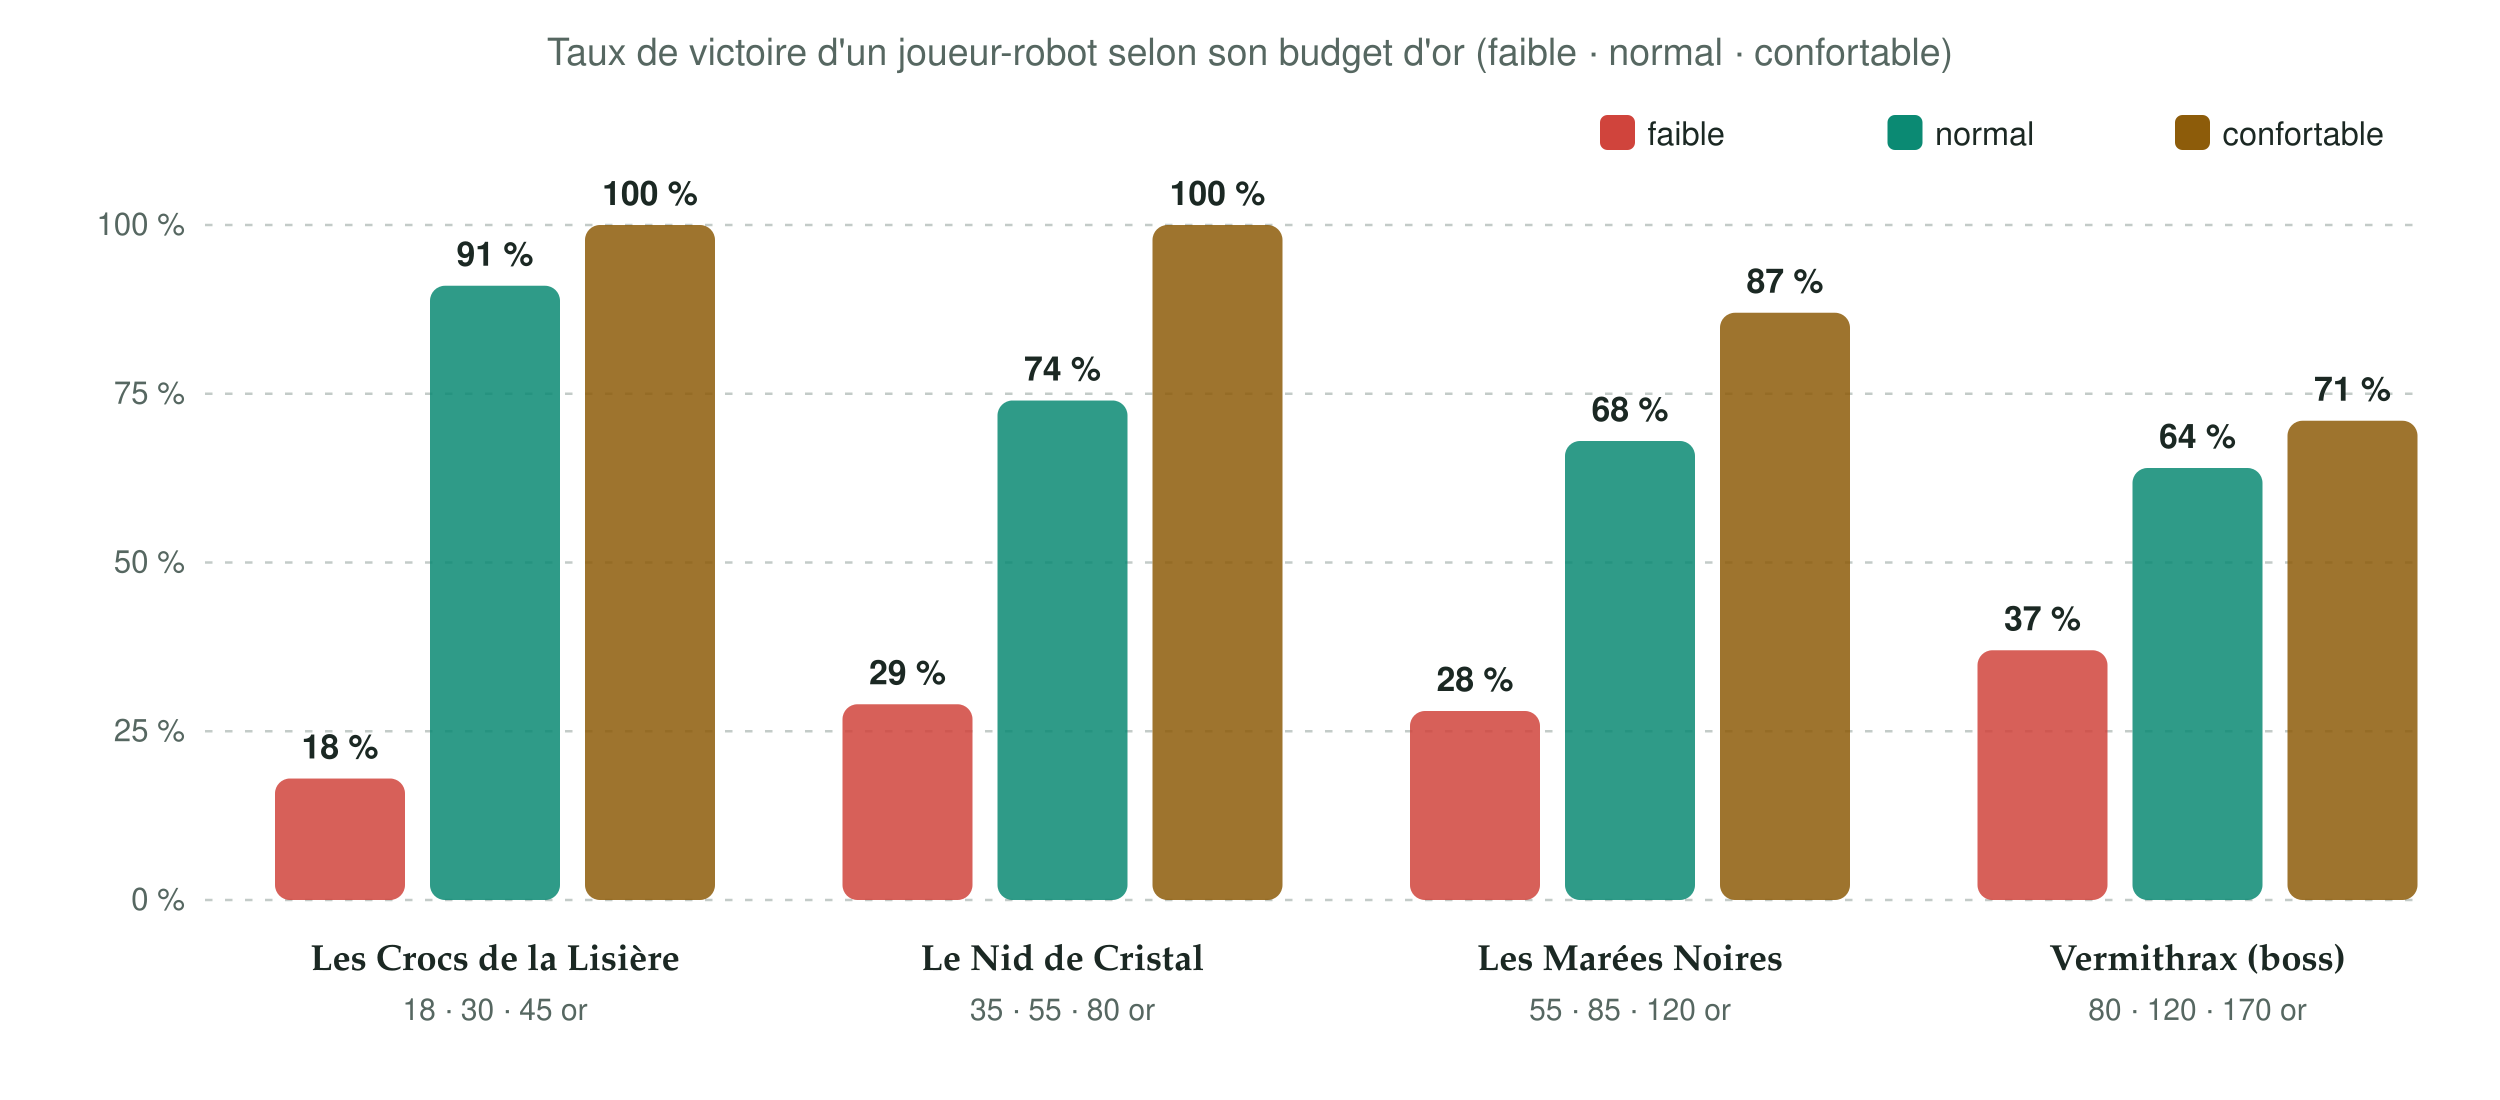
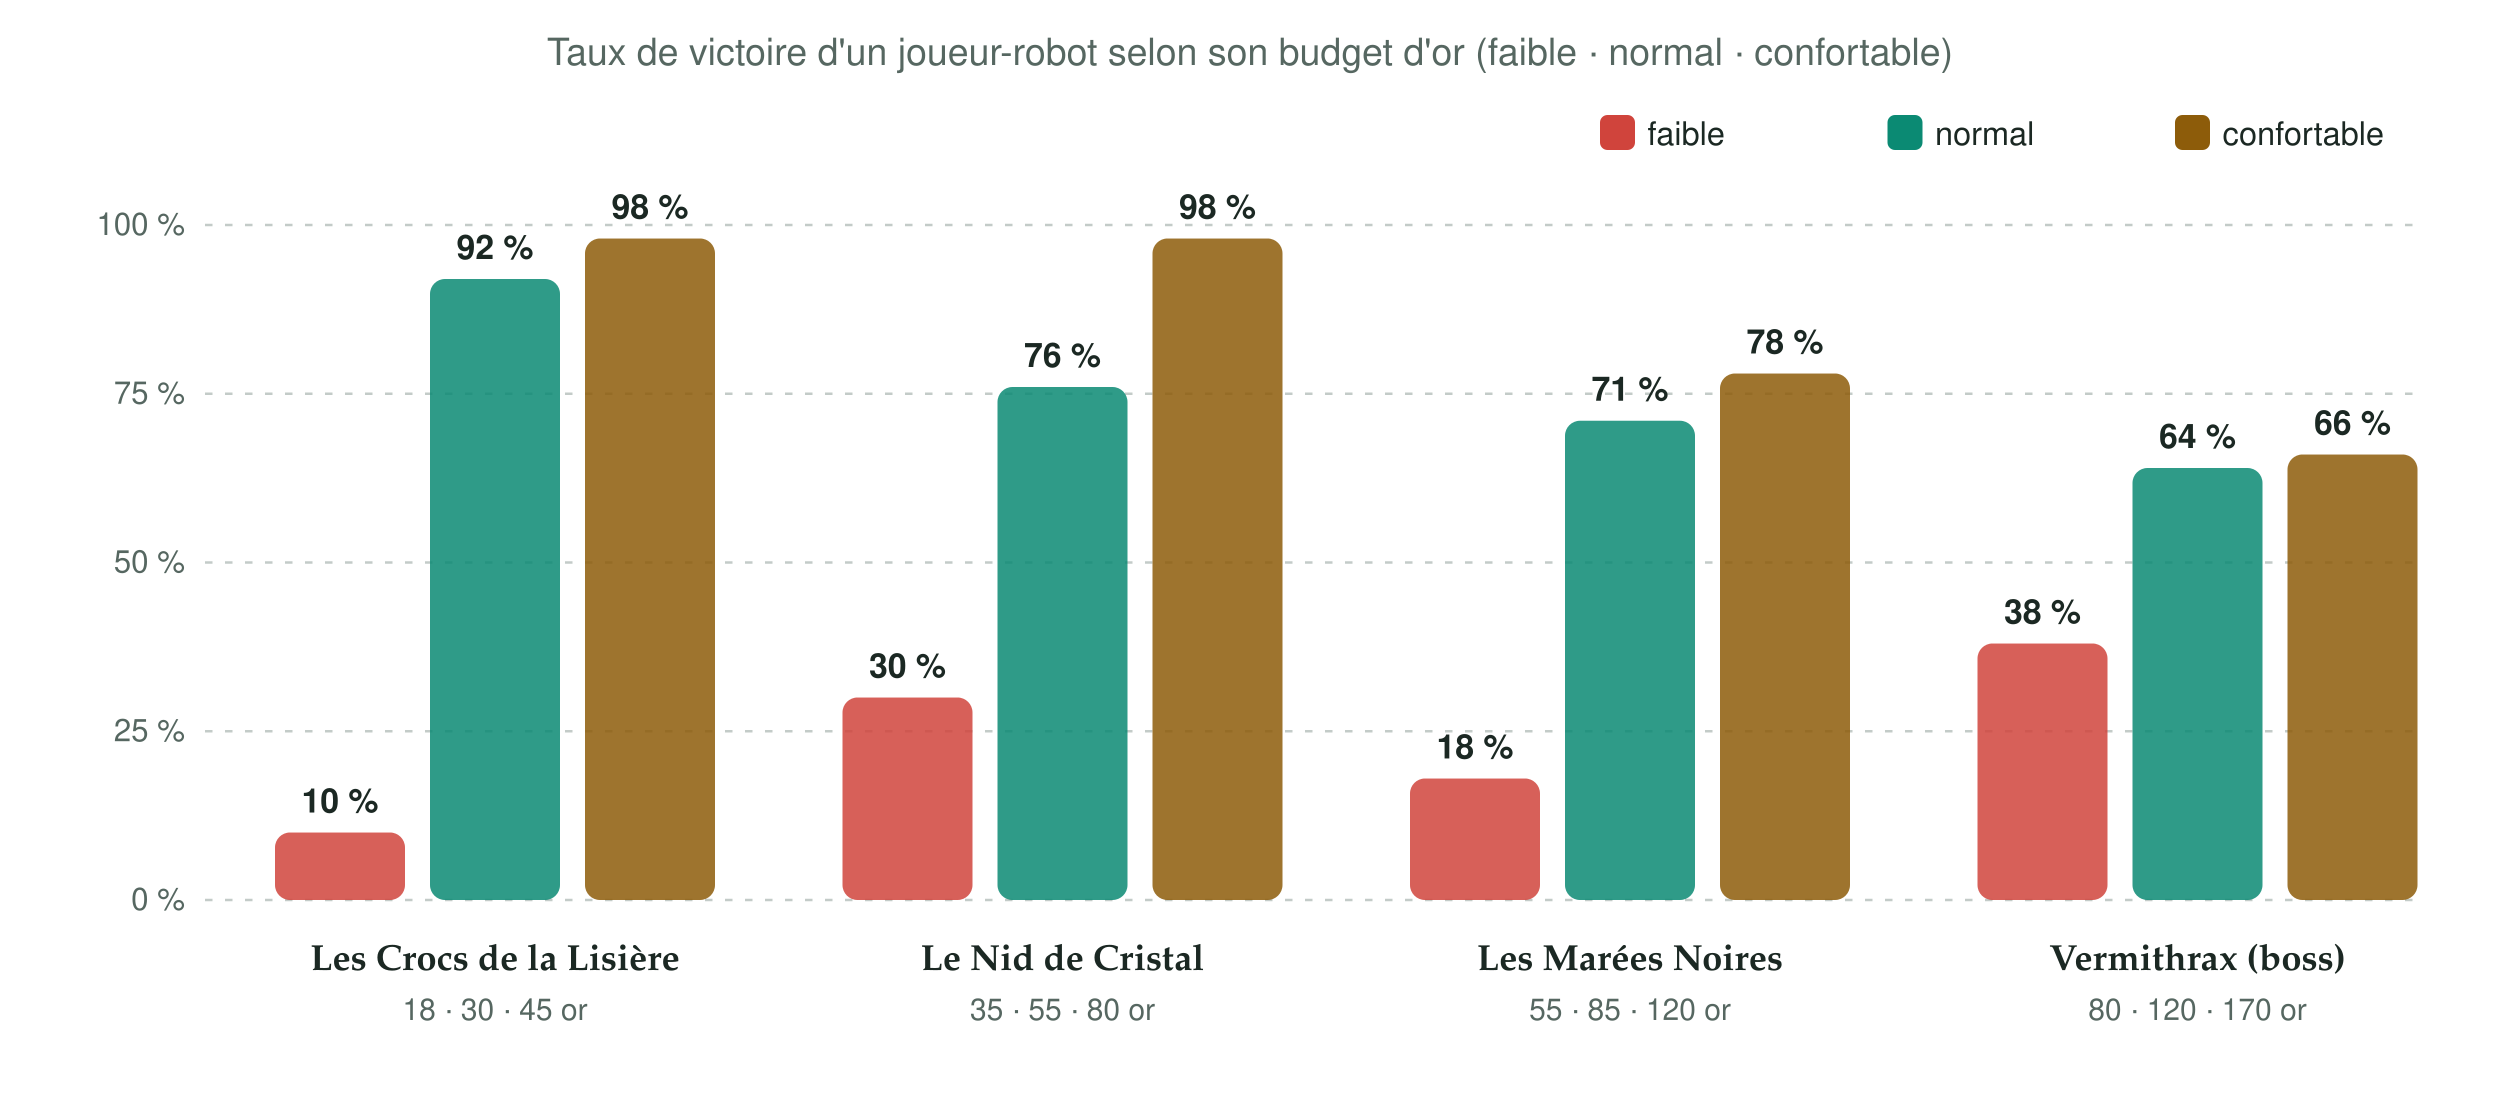
<svg xmlns="http://www.w3.org/2000/svg" viewBox="0 0 1000 440" width="1000" height="440" role="img" aria-label="Taux de victoire d'un joueur-robot selon son budget d'or (faible · normal · confortable)">
  <defs />
  <style>
text{font-family:'Cinzel','Trajan Pro','Palatino Linotype','Book Antiqua',Palatino,Georgia,serif}
.s{font-family:-apple-system,BlinkMacSystemFont,'Segoe UI',Helvetica,Arial,sans-serif}
.m{font-family:ui-monospace,SFMono-Regular,Menlo,Consolas,monospace}
.c{text-anchor:middle}.e{text-anchor:end}
.grow{transform-box:fill-box;transform-origin:50% 100%;animation:grow 1.4s cubic-bezier(.2,.8,.2,1) both}@keyframes grow{from{transform:scaleY(0)}to{transform:scaleY(1)}}
@media (prefers-reduced-motion: reduce){*{animation:none!important}}
</style>
  <text class="s" x="500" y="26" text-anchor="middle" font-size="15" fill="#566761">Taux de victoire d'un joueur-robot selon son budget d'or (faible · normal · confortable)</text>
  <line x1="82" x2="970" y1="360" y2="360" stroke="rgba(40,70,60,0.28)" stroke-width="1" stroke-dasharray="3 5" />
  <text class="s" x="74" y="364" font-size="12.5" text-anchor="end" fill="#566761">0 %</text>
  <line x1="82" x2="970" y1="292.5" y2="292.5" stroke="rgba(40,70,60,0.28)" stroke-width="1" stroke-dasharray="3 5" />
  <text class="s" x="74" y="296.5" font-size="12.5" text-anchor="end" fill="#566761">25 %</text>
  <line x1="82" x2="970" y1="225" y2="225" stroke="rgba(40,70,60,0.28)" stroke-width="1" stroke-dasharray="3 5" />
  <text class="s" x="74" y="229" font-size="12.5" text-anchor="end" fill="#566761">50 %</text>
  <line x1="82" x2="970" y1="157.5" y2="157.5" stroke="rgba(40,70,60,0.28)" stroke-width="1" stroke-dasharray="3 5" />
  <text class="s" x="74" y="161.5" font-size="12.5" text-anchor="end" fill="#566761">75 %</text>
  <line x1="82" x2="970" y1="90" y2="90" stroke="rgba(40,70,60,0.28)" stroke-width="1" stroke-dasharray="3 5" />
  <text class="s" x="74" y="94" font-size="12.5" text-anchor="end" fill="#566761">100 %</text>
-   <rect class="grow" style="animation-delay:0.00s" x="110" y="311.4" width="52" height="48.6" rx="6" fill="#d0443c" fill-opacity=".85" />
-   <text class="s c" x="136" y="303.4" font-size="13.5" font-weight="700" fill="#1b2823">18 %</text>
-   <rect class="grow" style="animation-delay:0.10s" x="172" y="114.3" width="52" height="245.7" rx="6" fill="#0b8a73" fill-opacity=".85" />
-   <text class="s c" x="198" y="106.3" font-size="13.5" font-weight="700" fill="#1b2823">91 %</text>
-   <rect class="grow" style="animation-delay:0.20s" x="234" y="90" width="52" height="270" rx="6" fill="#8d5c0a" fill-opacity=".85" />
-   <text class="s c" x="260" y="82" font-size="13.5" font-weight="700" fill="#1b2823">100 %</text>
+   <rect class="grow" style="animation-delay:0.00s" x="110" y="333" width="52" height="27" rx="6" fill="#d0443c" fill-opacity=".85" />
+   <text class="s c" x="136" y="325" font-size="13.5" font-weight="700" fill="#1b2823">10 %</text>
+   <rect class="grow" style="animation-delay:0.10s" x="172" y="111.6" width="52" height="248.4" rx="6" fill="#0b8a73" fill-opacity=".85" />
+   <text class="s c" x="198" y="103.6" font-size="13.5" font-weight="700" fill="#1b2823">92 %</text>
+   <rect class="grow" style="animation-delay:0.20s" x="234" y="95.4" width="52" height="264.6" rx="6" fill="#8d5c0a" fill-opacity=".85" />
+   <text class="s c" x="260" y="87.4" font-size="13.5" font-weight="700" fill="#1b2823">98 %</text>
  <text class="c" x="198" y="388" font-size="14.5" font-weight="700" fill="#1b2823">Les Crocs de la Lisière</text>
  <text class="s c" x="198" y="408" font-size="12" fill="#566761">18 · 30 · 45 or</text>
-   <rect class="grow" style="animation-delay:0.25s" x="337" y="281.7" width="52" height="78.3" rx="6" fill="#d0443c" fill-opacity=".85" />
-   <text class="s c" x="363" y="273.7" font-size="13.5" font-weight="700" fill="#1b2823">29 %</text>
-   <rect class="grow" style="animation-delay:0.35s" x="399" y="160.2" width="52" height="199.8" rx="6" fill="#0b8a73" fill-opacity=".85" />
-   <text class="s c" x="425" y="152.2" font-size="13.5" font-weight="700" fill="#1b2823">74 %</text>
-   <rect class="grow" style="animation-delay:0.45s" x="461" y="90" width="52" height="270" rx="6" fill="#8d5c0a" fill-opacity=".85" />
-   <text class="s c" x="487" y="82" font-size="13.5" font-weight="700" fill="#1b2823">100 %</text>
+   <rect class="grow" style="animation-delay:0.25s" x="337" y="279" width="52" height="81" rx="6" fill="#d0443c" fill-opacity=".85" />
+   <text class="s c" x="363" y="271" font-size="13.5" font-weight="700" fill="#1b2823">30 %</text>
+   <rect class="grow" style="animation-delay:0.35s" x="399" y="154.8" width="52" height="205.2" rx="6" fill="#0b8a73" fill-opacity=".85" />
+   <text class="s c" x="425" y="146.8" font-size="13.5" font-weight="700" fill="#1b2823">76 %</text>
+   <rect class="grow" style="animation-delay:0.45s" x="461" y="95.4" width="52" height="264.6" rx="6" fill="#8d5c0a" fill-opacity=".85" />
+   <text class="s c" x="487" y="87.4" font-size="13.5" font-weight="700" fill="#1b2823">98 %</text>
  <text class="c" x="425" y="388" font-size="14.5" font-weight="700" fill="#1b2823">Le Nid de Cristal</text>
  <text class="s c" x="425" y="408" font-size="12" fill="#566761">35 · 55 · 80 or</text>
-   <rect class="grow" style="animation-delay:0.50s" x="564" y="284.4" width="52" height="75.6" rx="6" fill="#d0443c" fill-opacity=".85" />
-   <text class="s c" x="590" y="276.4" font-size="13.5" font-weight="700" fill="#1b2823">28 %</text>
-   <rect class="grow" style="animation-delay:0.60s" x="626" y="176.4" width="52" height="183.6" rx="6" fill="#0b8a73" fill-opacity=".85" />
-   <text class="s c" x="652" y="168.4" font-size="13.5" font-weight="700" fill="#1b2823">68 %</text>
-   <rect class="grow" style="animation-delay:0.70s" x="688" y="125.1" width="52" height="234.9" rx="6" fill="#8d5c0a" fill-opacity=".85" />
-   <text class="s c" x="714" y="117.1" font-size="13.5" font-weight="700" fill="#1b2823">87 %</text>
+   <rect class="grow" style="animation-delay:0.50s" x="564" y="311.4" width="52" height="48.6" rx="6" fill="#d0443c" fill-opacity=".85" />
+   <text class="s c" x="590" y="303.4" font-size="13.5" font-weight="700" fill="#1b2823">18 %</text>
+   <rect class="grow" style="animation-delay:0.60s" x="626" y="168.3" width="52" height="191.7" rx="6" fill="#0b8a73" fill-opacity=".85" />
+   <text class="s c" x="652" y="160.3" font-size="13.5" font-weight="700" fill="#1b2823">71 %</text>
+   <rect class="grow" style="animation-delay:0.70s" x="688" y="149.4" width="52" height="210.6" rx="6" fill="#8d5c0a" fill-opacity=".85" />
+   <text class="s c" x="714" y="141.4" font-size="13.5" font-weight="700" fill="#1b2823">78 %</text>
  <text class="c" x="652" y="388" font-size="14.5" font-weight="700" fill="#1b2823">Les Marées Noires</text>
  <text class="s c" x="652" y="408" font-size="12" fill="#566761">55 · 85 · 120 or</text>
-   <rect class="grow" style="animation-delay:0.75s" x="791" y="260.1" width="52" height="99.9" rx="6" fill="#d0443c" fill-opacity=".85" />
-   <text class="s c" x="817" y="252.1" font-size="13.5" font-weight="700" fill="#1b2823">37 %</text>
+   <rect class="grow" style="animation-delay:0.75s" x="791" y="257.4" width="52" height="102.6" rx="6" fill="#d0443c" fill-opacity=".85" />
+   <text class="s c" x="817" y="249.4" font-size="13.5" font-weight="700" fill="#1b2823">38 %</text>
  <rect class="grow" style="animation-delay:0.85s" x="853" y="187.2" width="52" height="172.8" rx="6" fill="#0b8a73" fill-opacity=".85" />
  <text class="s c" x="879" y="179.2" font-size="13.5" font-weight="700" fill="#1b2823">64 %</text>
-   <rect class="grow" style="animation-delay:0.95s" x="915" y="168.3" width="52" height="191.7" rx="6" fill="#8d5c0a" fill-opacity=".85" />
-   <text class="s c" x="941" y="160.3" font-size="13.5" font-weight="700" fill="#1b2823">71 %</text>
+   <rect class="grow" style="animation-delay:0.95s" x="915" y="181.8" width="52" height="178.2" rx="6" fill="#8d5c0a" fill-opacity=".85" />
+   <text class="s c" x="941" y="173.8" font-size="13.5" font-weight="700" fill="#1b2823">66 %</text>
  <text class="c" x="879" y="388" font-size="14.5" font-weight="700" fill="#1b2823">Vermithrax (boss)</text>
  <text class="s c" x="879" y="408" font-size="12" fill="#566761">80 · 120 · 170 or</text>
  <rect x="640" y="46" width="14" height="14" rx="3" fill="#d0443c" />
  <text class="s" x="659" y="58" font-size="13" fill="#1b2823">faible</text>
  <rect x="755" y="46" width="14" height="14" rx="3" fill="#0b8a73" />
  <text class="s" x="774" y="58" font-size="13" fill="#1b2823">normal</text>
  <rect x="870" y="46" width="14" height="14" rx="3" fill="#8d5c0a" />
  <text class="s" x="889" y="58" font-size="13" fill="#1b2823">confortable</text>
</svg>
